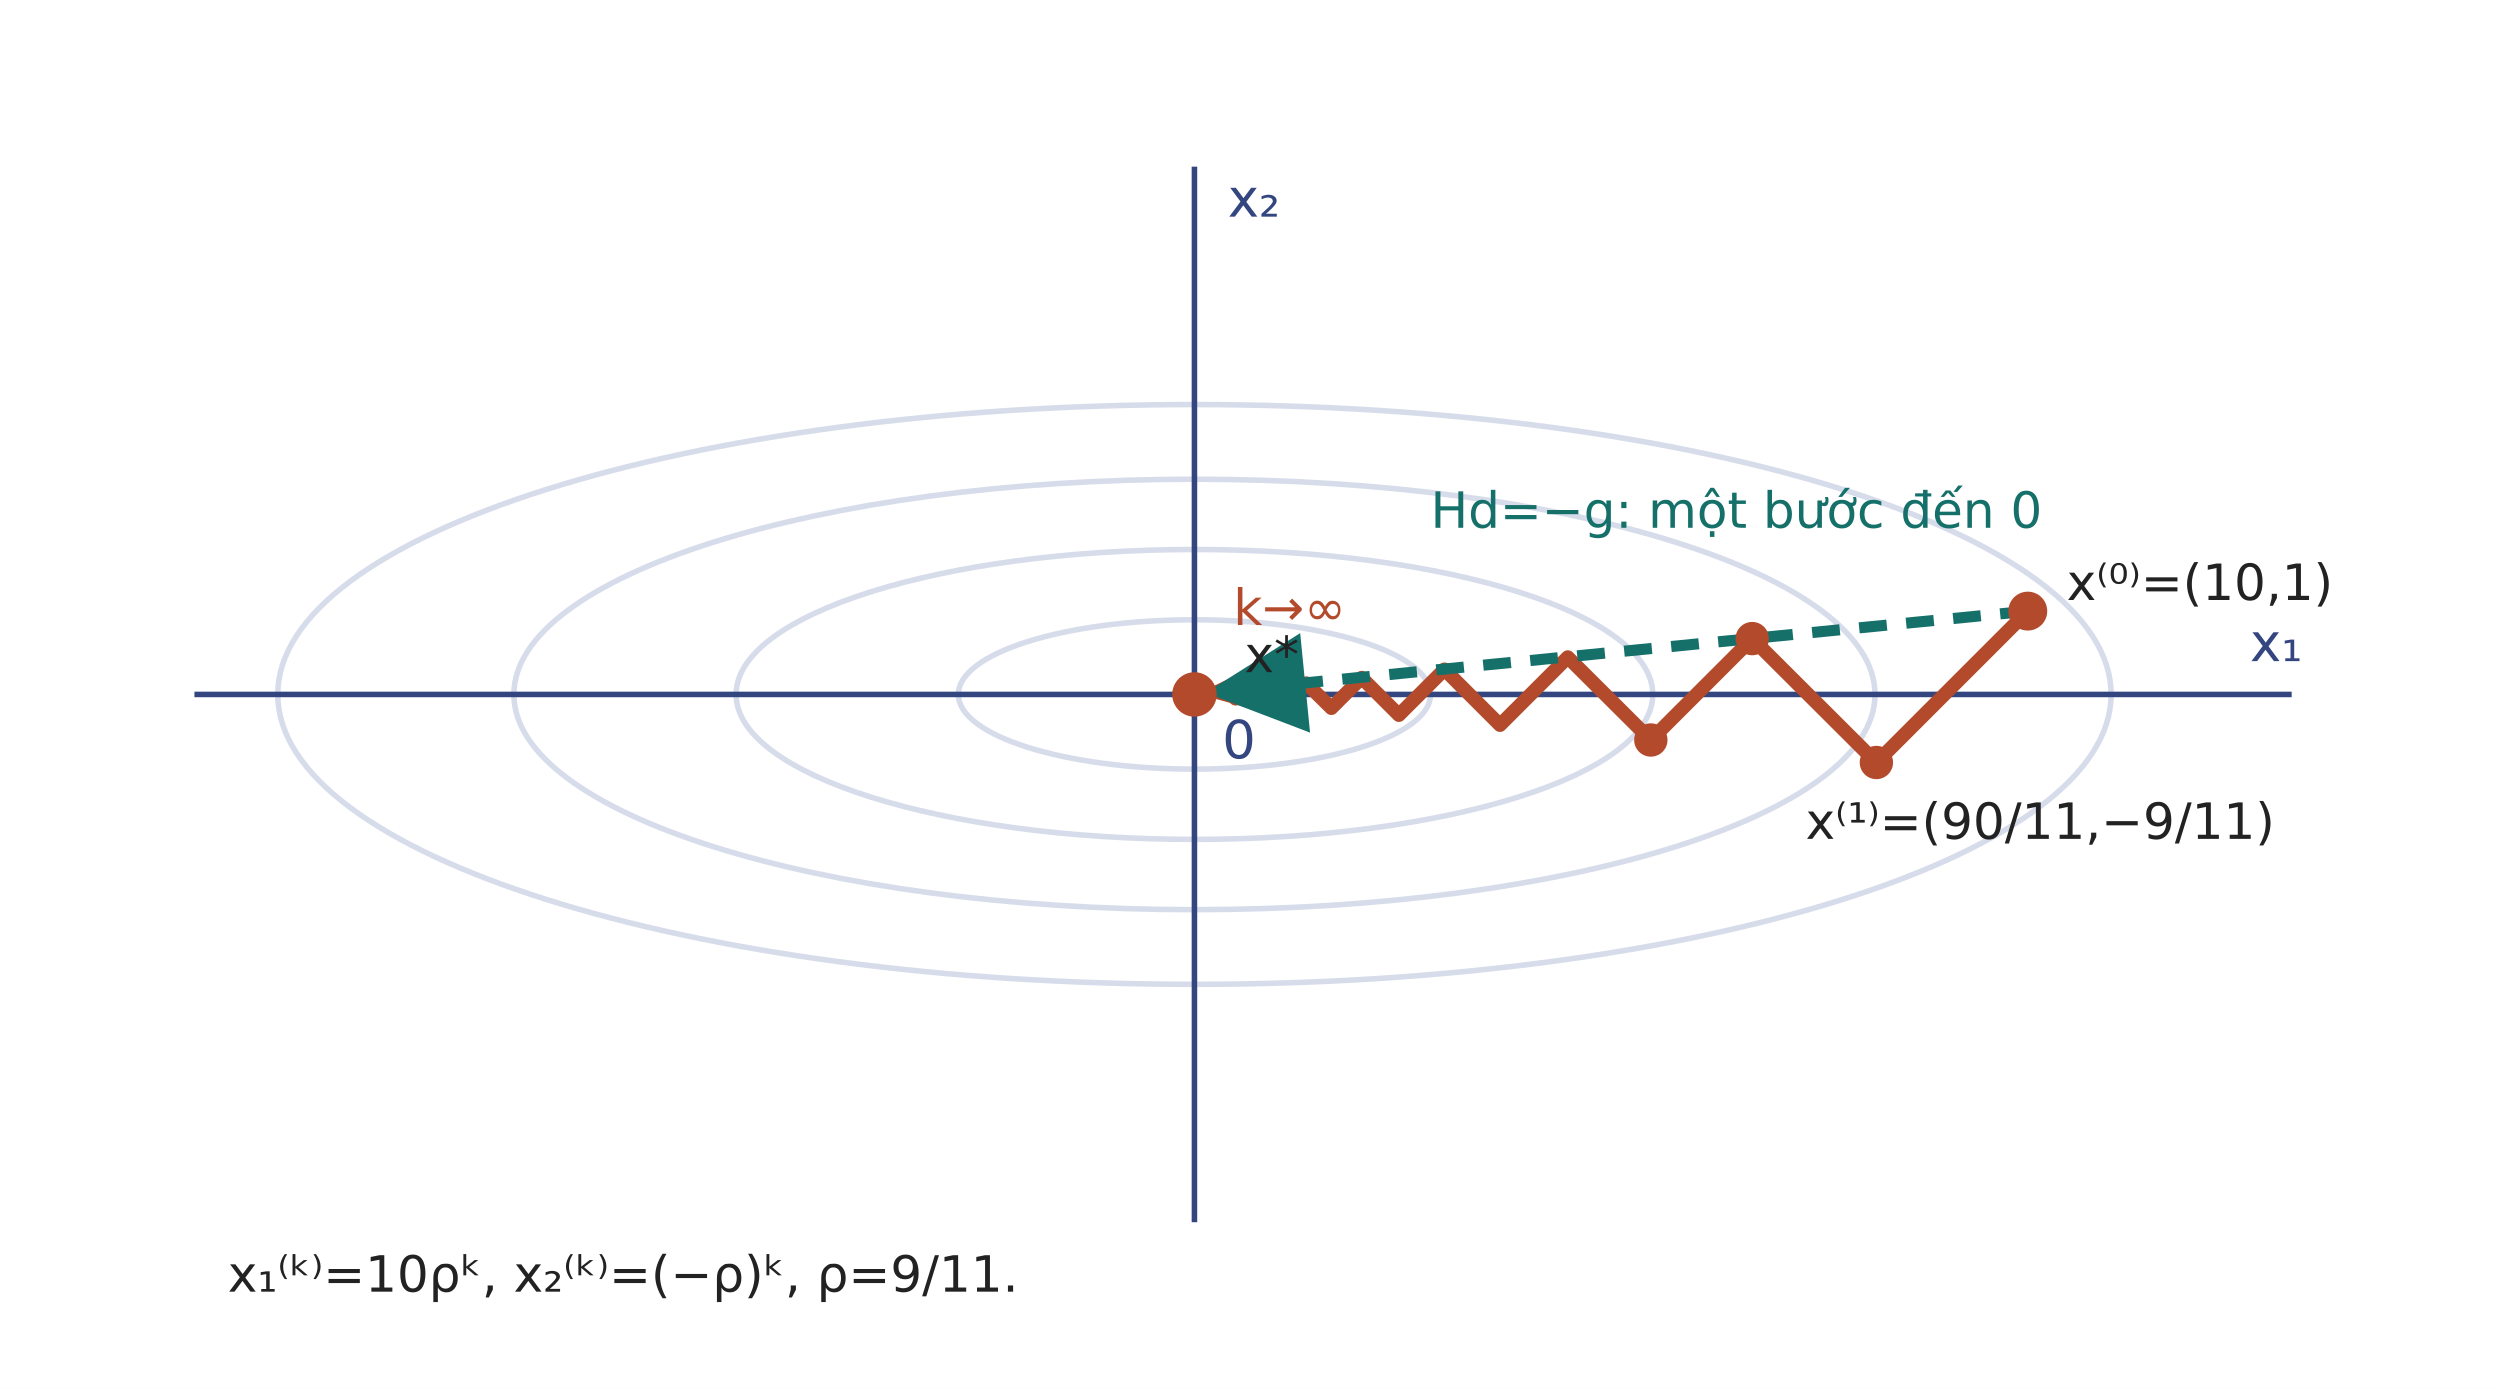
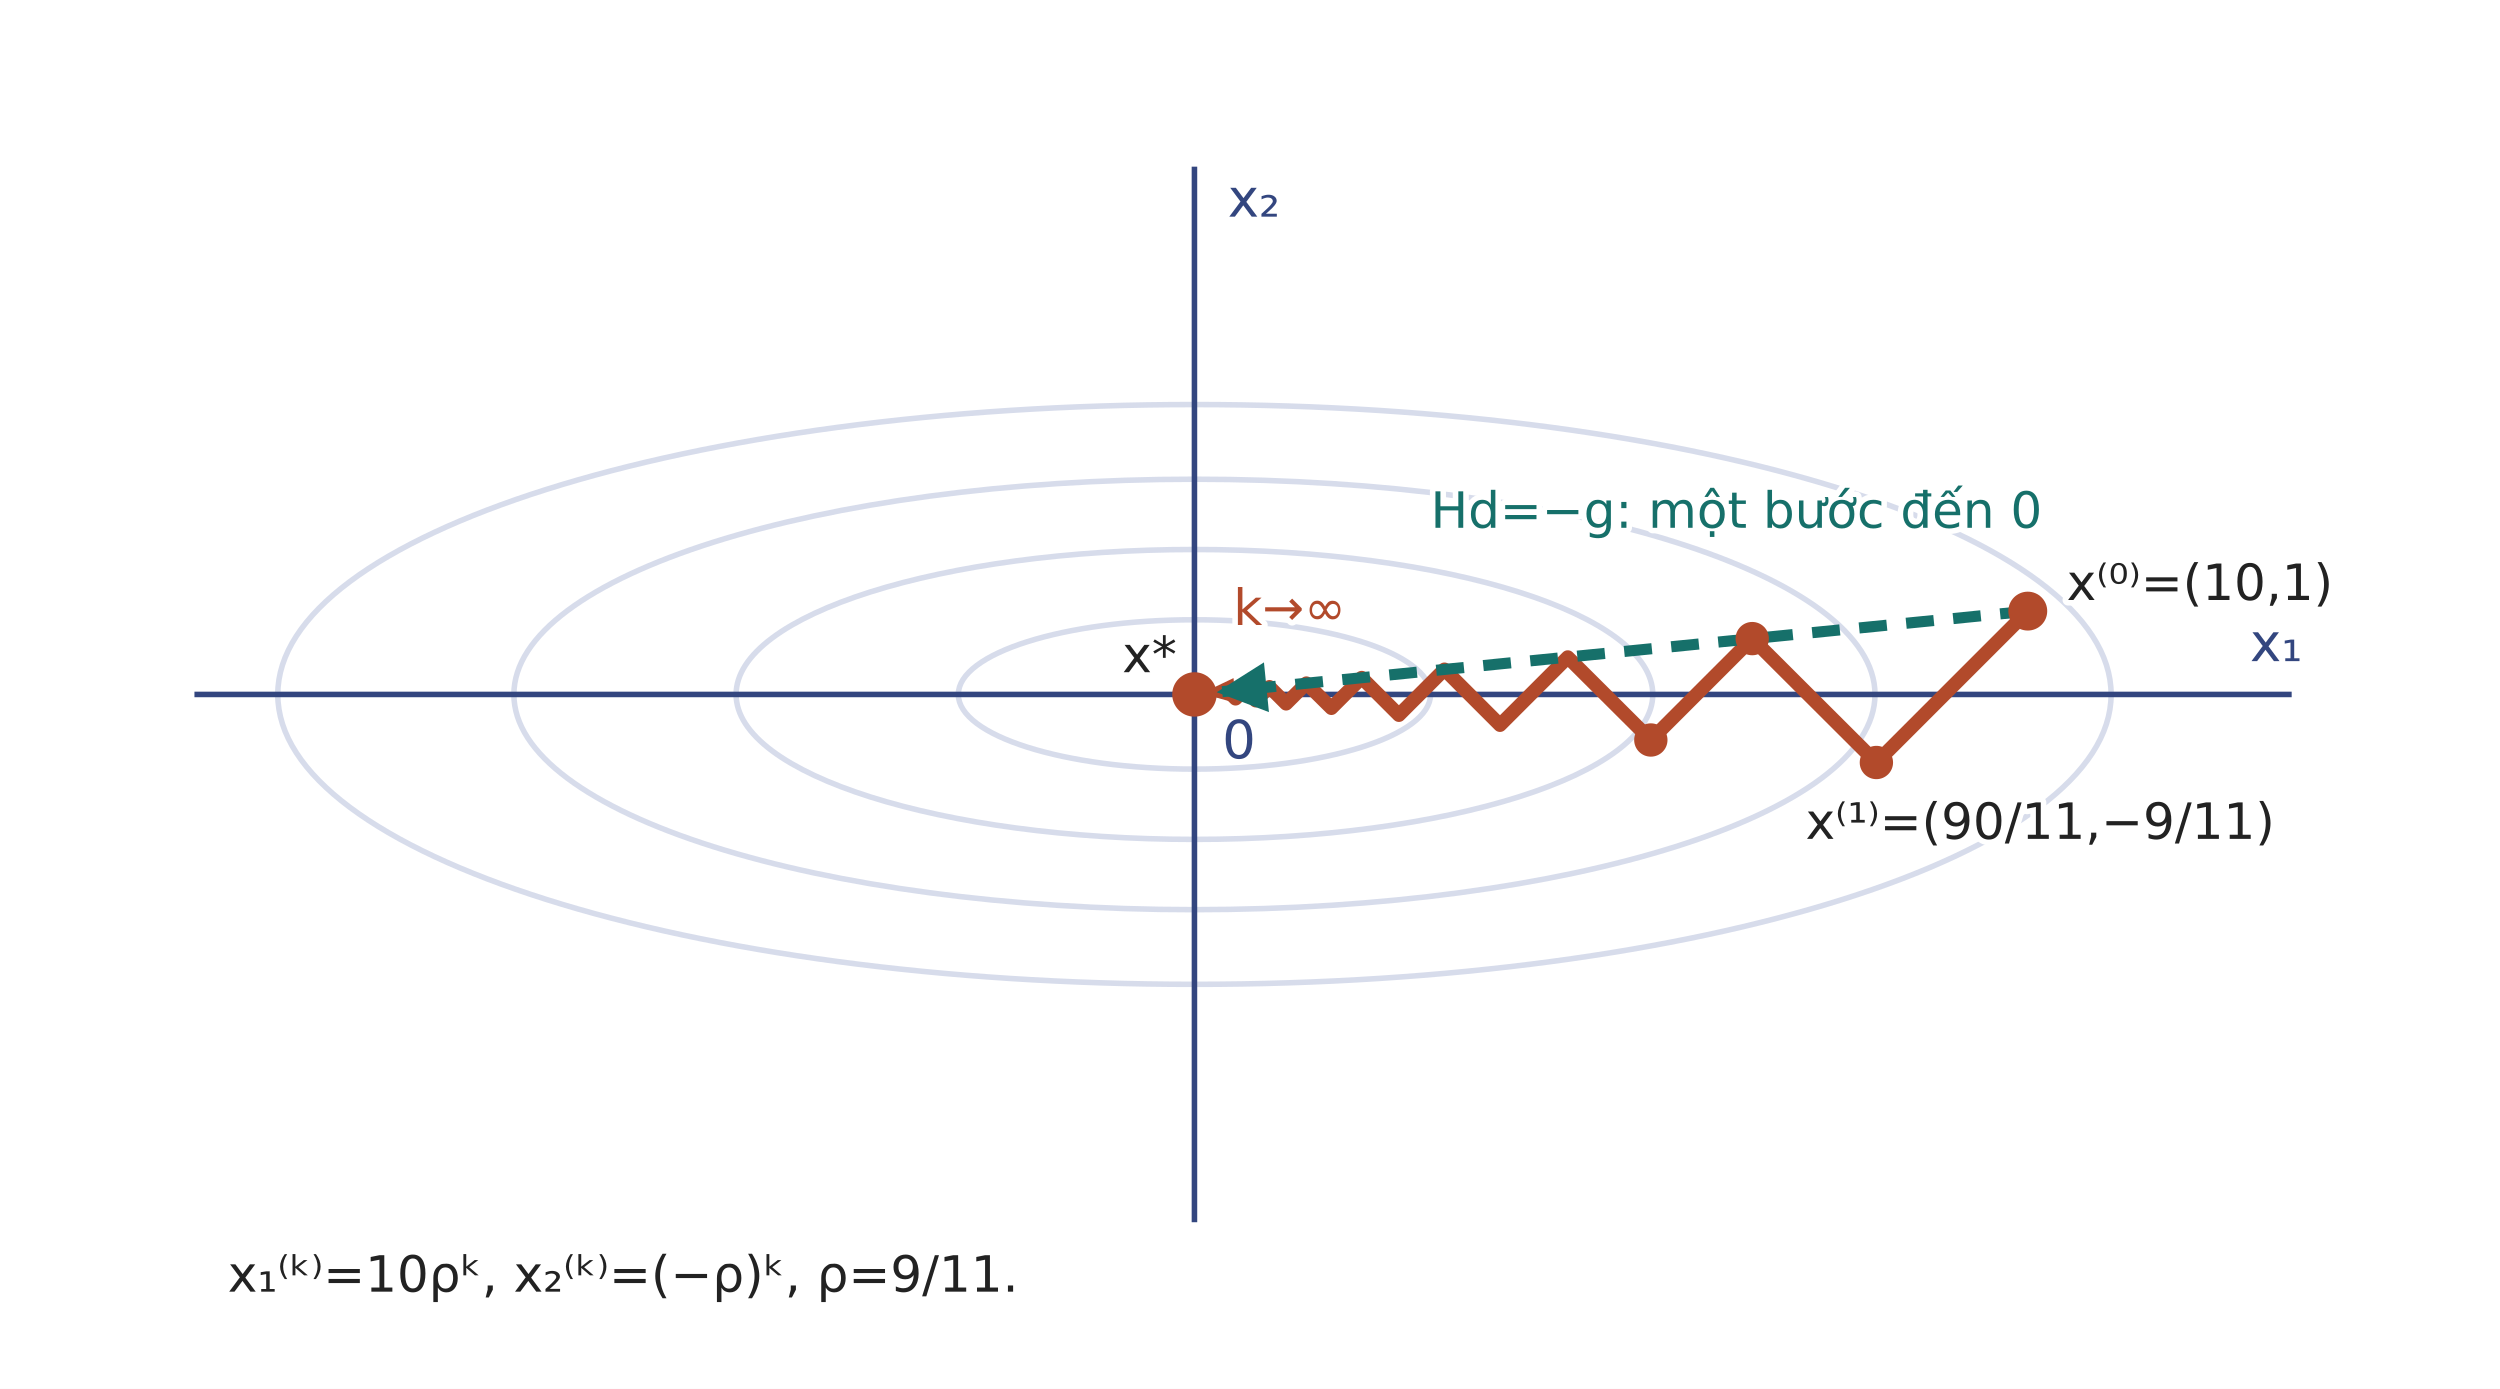
<svg xmlns="http://www.w3.org/2000/svg" width="900" height="500" viewBox="0 0 900 500" role="img" aria-labelledby="title desc" font-family="DejaVu Sans">
  <rect width="900" height="500" fill="#fff" />
  <g stroke="#d7dceb" fill="none" stroke-width="2">
    <ellipse cx="430" cy="250" rx="330" ry="104.36" />
    <ellipse cx="430" cy="250" rx="245" ry="77.48" />
    <ellipse cx="430" cy="250" rx="165" ry="52.18" />
    <ellipse cx="430" cy="250" rx="85" ry="26.88" />
  </g>
  <g stroke="#33467f" stroke-width="2">
    <line x1="70" y1="250" x2="825" y2="250" />
    <line x1="430" y1="60" x2="430" y2="440" />
  </g>
  <g fill="#33467f" font-size="19">
    <text x="810" y="238">x₁</text>
    <text x="442" y="78">x₂</text>
    <text x="440" y="273">0</text>
  </g>
  <polyline points="730.0,220.0 675.5,274.5 630.8,229.9 594.3,266.4 564.4,236.6 540.0,261.0 520.0,241.0 503.6,257.4 490.2,244.0 479.3,254.9 470.3,246.0 463.0,253.3 457.0,247.3 452.1,252.2 448.1,248.2 444.8,251.5 442.1,248.8" fill="none" stroke="#b24a2b" stroke-width="5" stroke-linejoin="round" />
  <line x1="442.1" y1="248.8" x2="434" y2="249.5" stroke="#b24a2b" stroke-width="3" stroke-dasharray="5 5" marker-end="url(#limit-arrow)" />
-   <line x1="730" y1="220" x2="438" y2="249" stroke="#16706a" stroke-width="4" stroke-dasharray="10 7" marker-end="url(#newton-arrow)" />
+   <line x1="730" y1="220" x2="440" y2="249" stroke="#16706a" stroke-width="4" stroke-dasharray="10 7" marker-end="url(#newton-arrow)" />
  <defs>
-     <marker id="limit-arrow" markerWidth="8" markerHeight="8" refX="7" refY="3" orient="auto">
+     <marker id="limit-arrow" viewBox="0 0 8 6" markerWidth="4" markerHeight="3" refX="7" refY="3" orient="auto">
      <path d="M0,0 L0,6 L8,3 z" fill="#b24a2b" />
    </marker>
-     <marker id="newton-arrow" markerWidth="9" markerHeight="9" refX="8" refY="4.5" orient="auto">
+     <marker id="newton-arrow" viewBox="0 0 9 9" markerWidth="4.5" markerHeight="4.5" refX="8" refY="4.5" orient="auto">
      <path d="M0 0L9 4.5L0 9Z" fill="#16706a" />
    </marker>
  </defs>
  <g fill="#b24a2b">
    <circle cx="730" cy="220" r="7" />
    <circle cx="675.5" cy="274.5" r="6" />
    <circle cx="630.8" cy="229.9" r="6" />
    <circle cx="594.3" cy="266.4" r="6" />
    <circle cx="430" cy="250" r="8" />
  </g>
-   <g fill="#222" font-size="18">
+   <g fill="#222" font-size="18" stroke="#fff" stroke-width="4" stroke-linejoin="round" paint-order="stroke">
    <text x="744" y="216">x⁽⁰⁾=(10,1)</text>
    <text x="650" y="302">x⁽¹⁾=(90/11,−9/11)</text>
-     <text x="448" y="242">x*</text>
+     <text x="404" y="242">x*</text>
    <text x="444" y="225" fill="#b24a2b">k→∞</text>
    <text x="82" y="465">x₁⁽ᵏ⁾=10ρᵏ, x₂⁽ᵏ⁾=(−ρ)ᵏ, ρ=9/11.</text>
    <text x="515" y="190" fill="#16706a">Hd=−g: một bước đến 0</text>
  </g>
</svg>
